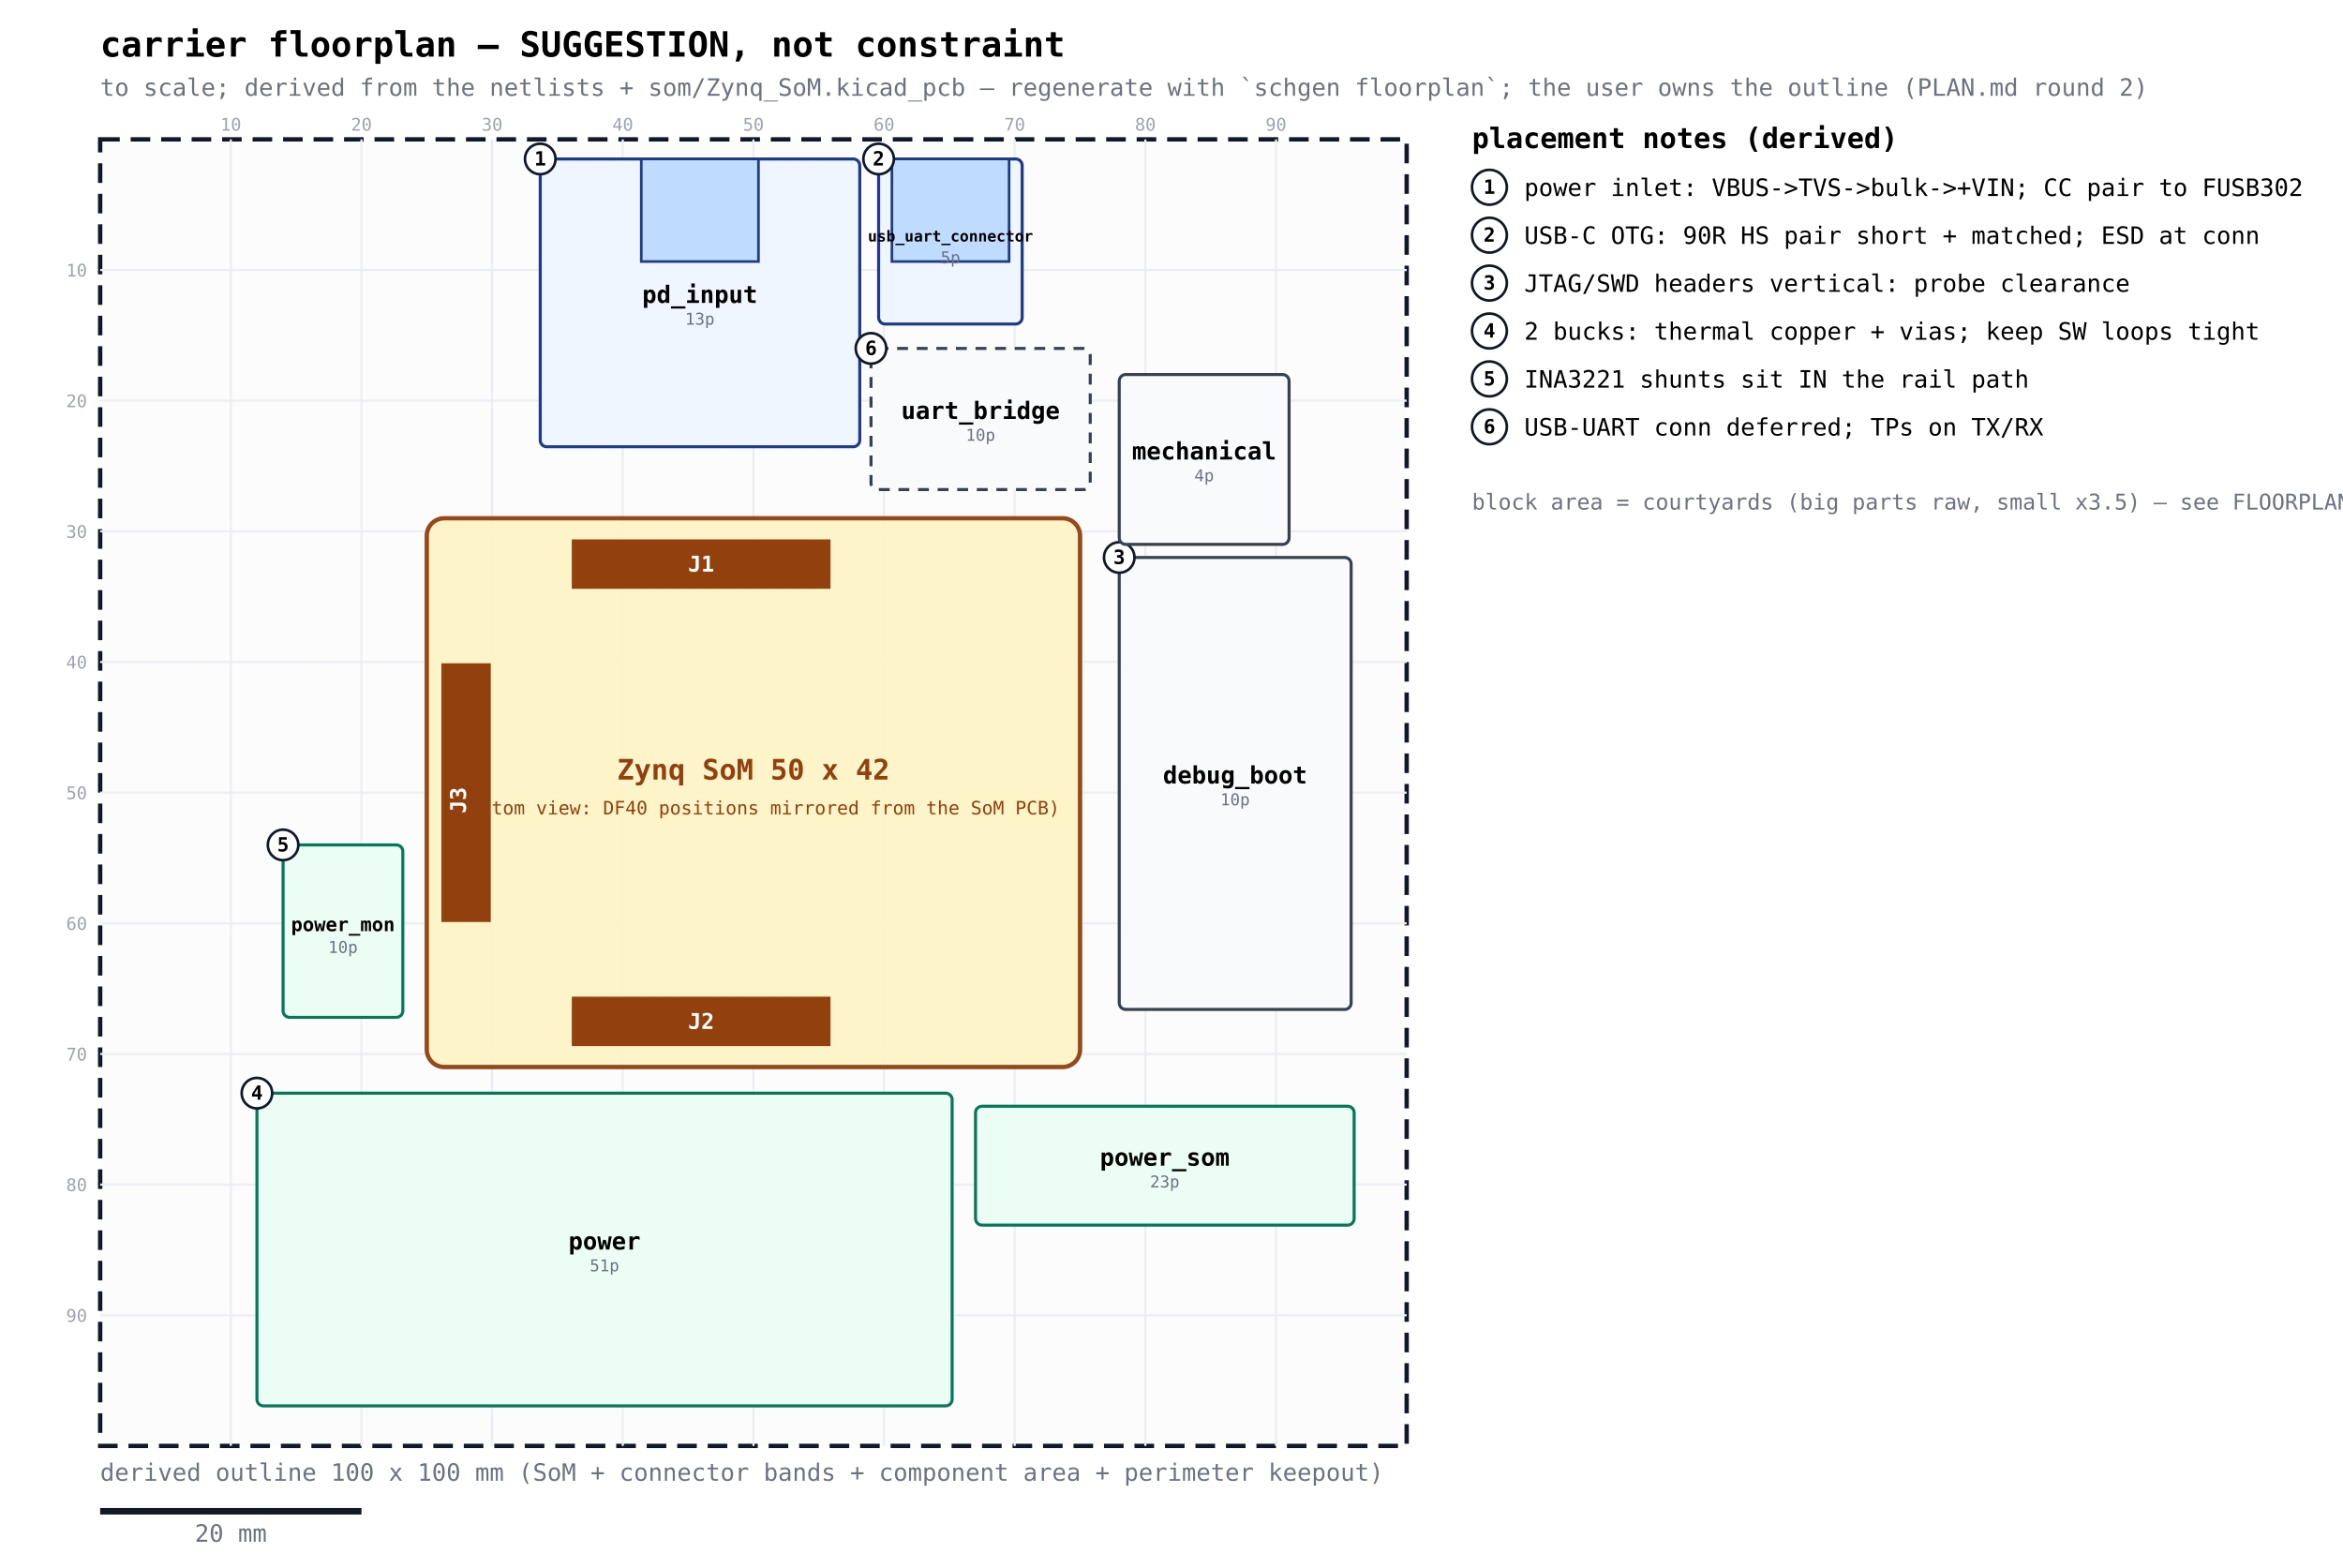
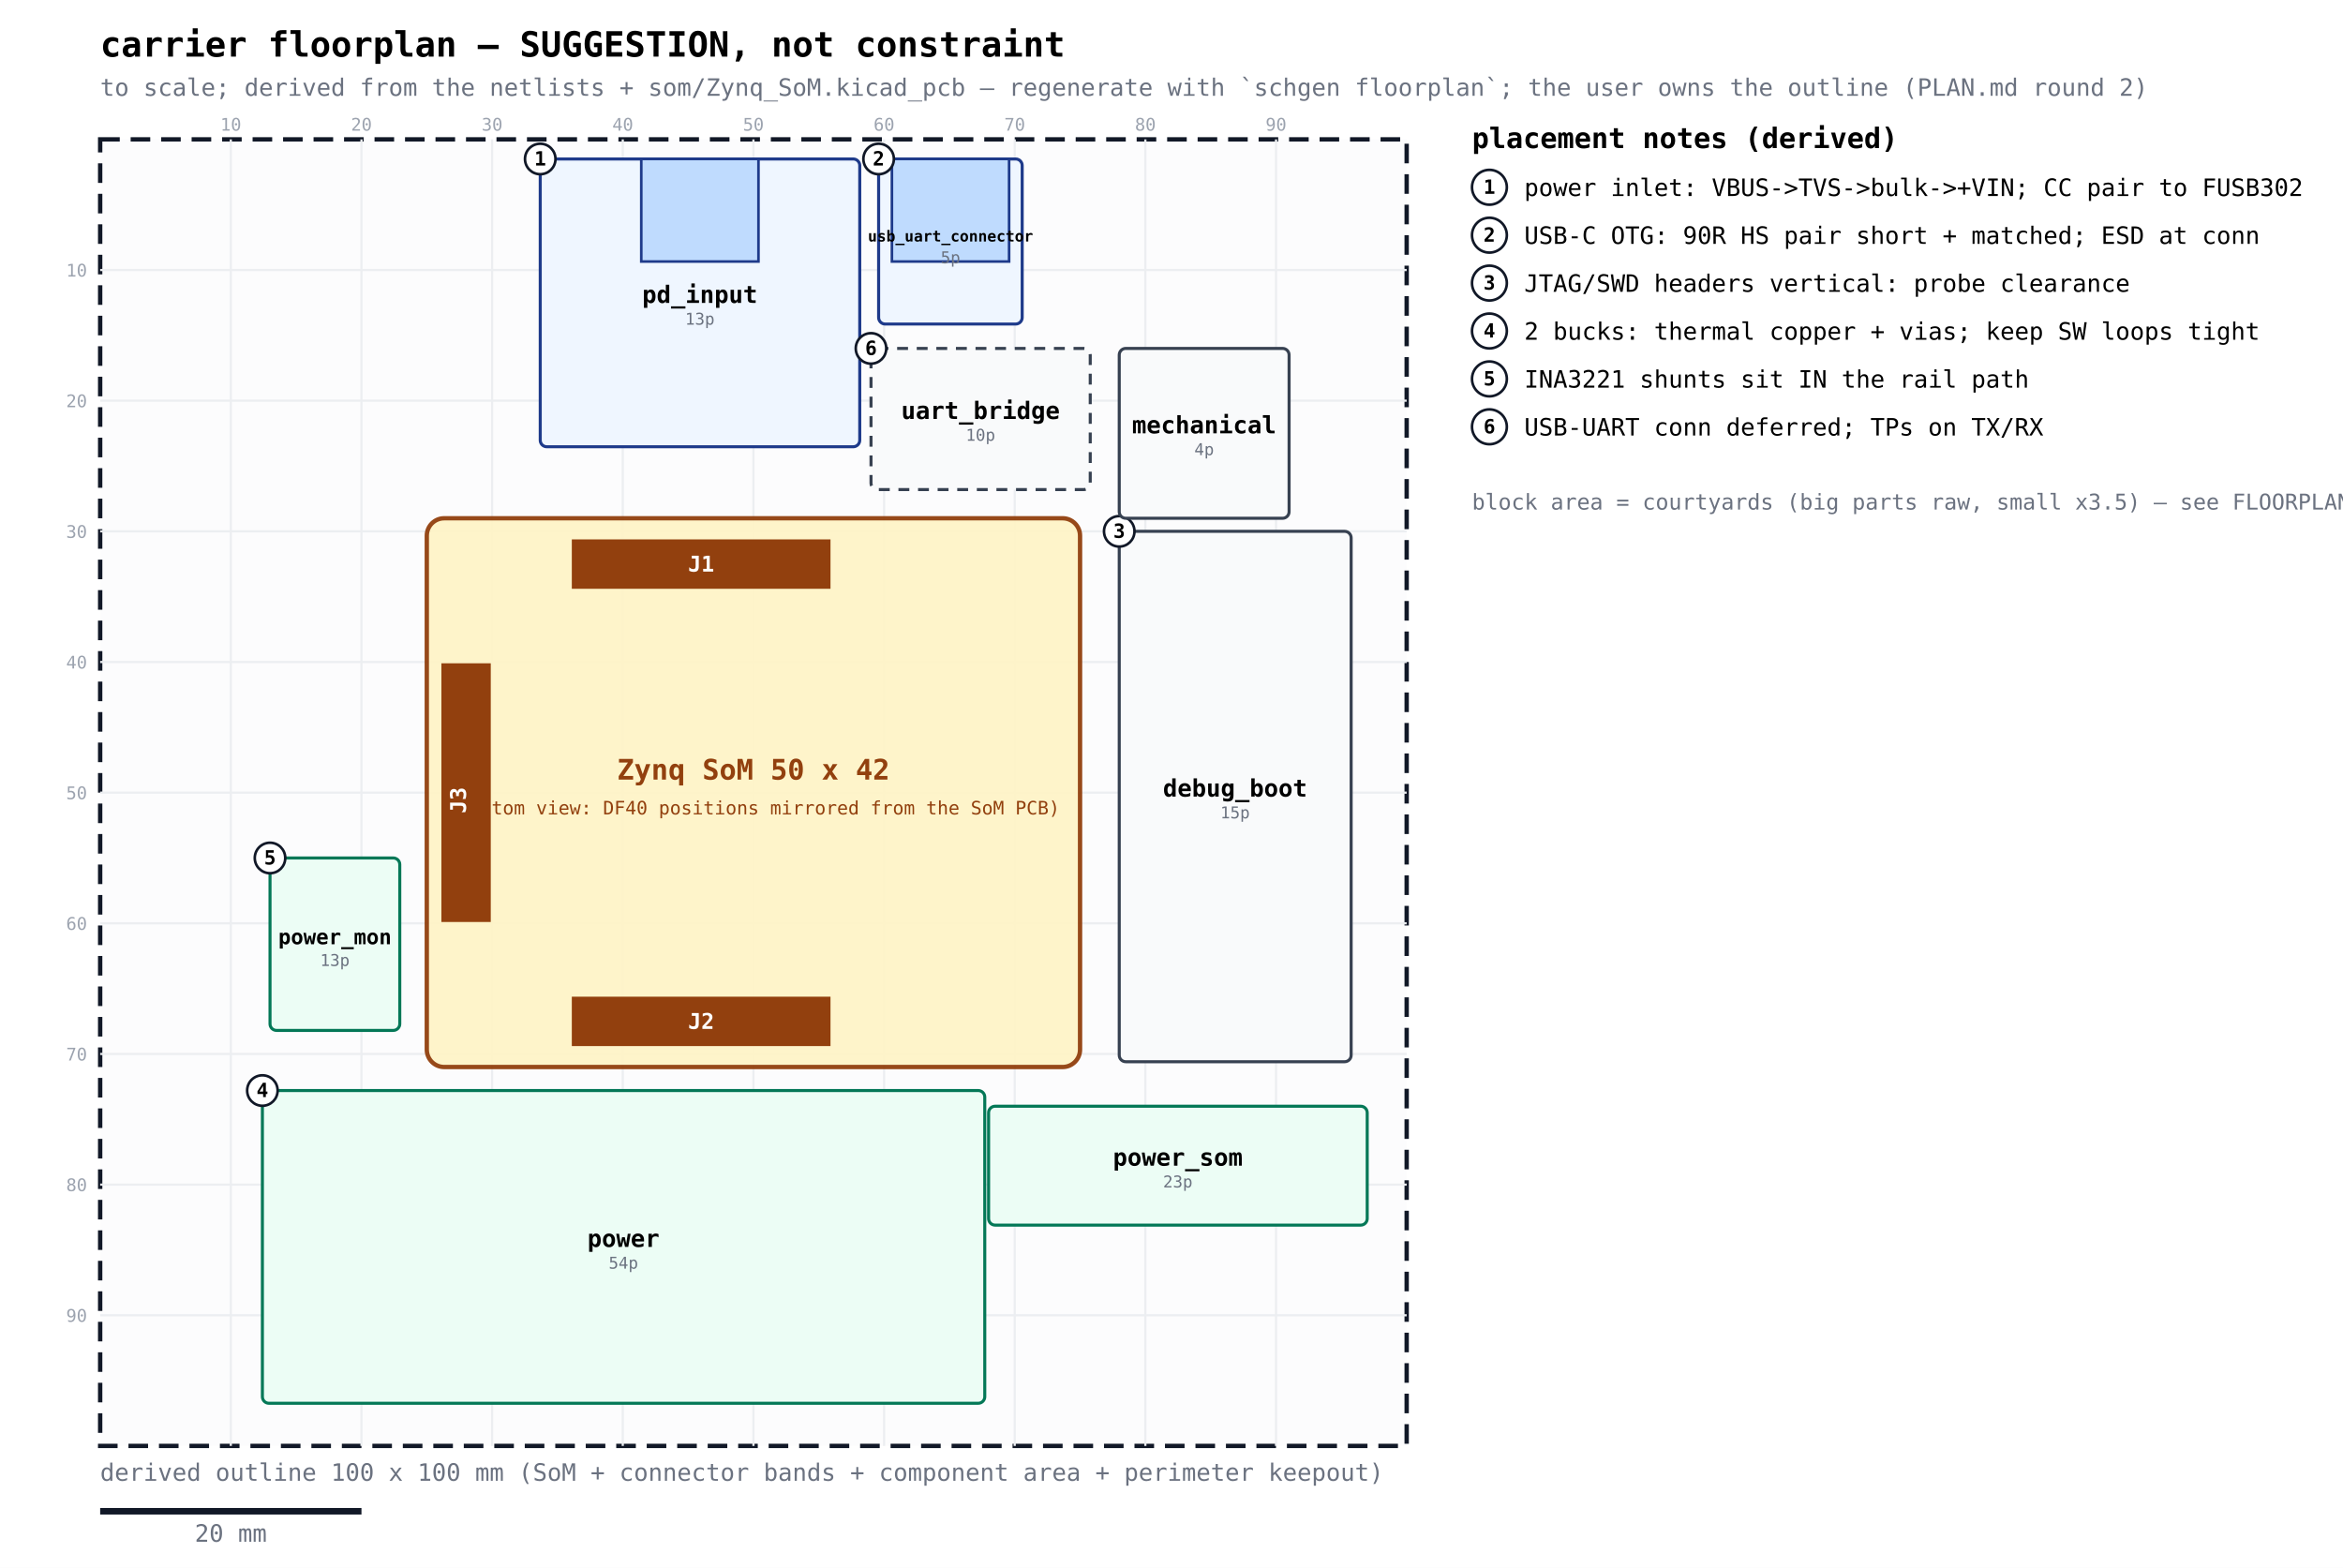
<svg xmlns="http://www.w3.org/2000/svg" viewBox="0 0 1076 720" font-family="ui-monospace, SFMono-Regular, Menlo, monospace" font-size="11">
  <defs>
    <pattern id="keepout" width="6" height="6" patternUnits="userSpaceOnUse" patternTransform="rotate(45)">
      <line x1="0" y1="0" x2="0" y2="6" stroke="#dc2626" stroke-width="1.2" />
    </pattern>
  </defs>
  <rect width="1076" height="720" fill="white" />
  <text x="46.0" y="26" font-size="16" font-weight="bold">carrier floorplan — SUGGESTION, not constraint</text>
  <text x="46.0" y="44" fill="#6b7280">to scale; derived from the netlists + som/Zynq_SoM.kicad_pcb — regenerate with `schgen floorplan`; the user owns the outline (PLAN.md round 2)</text>
  <rect x="46.0" y="64.0" width="600" height="600" fill="#fcfcfd" stroke="#111827" stroke-width="2" stroke-dasharray="9,5" />
  <line x1="106.0" y1="64.0" x2="106.0" y2="664.0" stroke="#eceef1" stroke-width="1" />
  <text x="106.0" y="60.0" fill="#9ca3af" font-size="8" text-anchor="middle">10</text>
  <line x1="166.0" y1="64.0" x2="166.0" y2="664.0" stroke="#eceef1" stroke-width="1" />
  <text x="166.0" y="60.0" fill="#9ca3af" font-size="8" text-anchor="middle">20</text>
  <line x1="226.0" y1="64.0" x2="226.0" y2="664.0" stroke="#eceef1" stroke-width="1" />
  <text x="226.0" y="60.0" fill="#9ca3af" font-size="8" text-anchor="middle">30</text>
  <line x1="286.0" y1="64.0" x2="286.0" y2="664.0" stroke="#eceef1" stroke-width="1" />
  <text x="286.0" y="60.0" fill="#9ca3af" font-size="8" text-anchor="middle">40</text>
  <line x1="346.0" y1="64.0" x2="346.0" y2="664.0" stroke="#eceef1" stroke-width="1" />
  <text x="346.0" y="60.0" fill="#9ca3af" font-size="8" text-anchor="middle">50</text>
  <line x1="406.0" y1="64.0" x2="406.0" y2="664.0" stroke="#eceef1" stroke-width="1" />
  <text x="406.0" y="60.0" fill="#9ca3af" font-size="8" text-anchor="middle">60</text>
  <line x1="466.0" y1="64.0" x2="466.0" y2="664.0" stroke="#eceef1" stroke-width="1" />
  <text x="466.0" y="60.0" fill="#9ca3af" font-size="8" text-anchor="middle">70</text>
  <line x1="526.0" y1="64.0" x2="526.0" y2="664.0" stroke="#eceef1" stroke-width="1" />
  <text x="526.0" y="60.0" fill="#9ca3af" font-size="8" text-anchor="middle">80</text>
  <line x1="586.0" y1="64.0" x2="586.0" y2="664.0" stroke="#eceef1" stroke-width="1" />
  <text x="586.0" y="60.0" fill="#9ca3af" font-size="8" text-anchor="middle">90</text>
  <line x1="46.0" y1="124.0" x2="646.0" y2="124.0" stroke="#eceef1" stroke-width="1" />
  <text x="40.0" y="127.0" fill="#9ca3af" font-size="8" text-anchor="end">10</text>
  <line x1="46.0" y1="184.0" x2="646.0" y2="184.0" stroke="#eceef1" stroke-width="1" />
  <text x="40.0" y="187.0" fill="#9ca3af" font-size="8" text-anchor="end">20</text>
  <line x1="46.0" y1="244.0" x2="646.0" y2="244.0" stroke="#eceef1" stroke-width="1" />
  <text x="40.0" y="247.0" fill="#9ca3af" font-size="8" text-anchor="end">30</text>
  <line x1="46.0" y1="304.0" x2="646.0" y2="304.0" stroke="#eceef1" stroke-width="1" />
  <text x="40.0" y="307.0" fill="#9ca3af" font-size="8" text-anchor="end">40</text>
  <line x1="46.0" y1="364.0" x2="646.0" y2="364.0" stroke="#eceef1" stroke-width="1" />
  <text x="40.0" y="367.0" fill="#9ca3af" font-size="8" text-anchor="end">50</text>
  <line x1="46.0" y1="424.0" x2="646.0" y2="424.0" stroke="#eceef1" stroke-width="1" />
  <text x="40.0" y="427.0" fill="#9ca3af" font-size="8" text-anchor="end">60</text>
  <line x1="46.0" y1="484.0" x2="646.0" y2="484.0" stroke="#eceef1" stroke-width="1" />
  <text x="40.0" y="487.0" fill="#9ca3af" font-size="8" text-anchor="end">70</text>
  <line x1="46.0" y1="544.0" x2="646.0" y2="544.0" stroke="#eceef1" stroke-width="1" />
  <text x="40.0" y="547.0" fill="#9ca3af" font-size="8" text-anchor="end">80</text>
  <line x1="46.0" y1="604.0" x2="646.0" y2="604.0" stroke="#eceef1" stroke-width="1" />
  <text x="40.0" y="607.0" fill="#9ca3af" font-size="8" text-anchor="end">90</text>
  <text x="46.0" y="680.0" fill="#6b7280">derived outline 100 x 100 mm (SoM + connector bands + component area + perimeter keepout)</text>
-   <rect x="514.0" y="256.0" width="106.5" height="207.564" rx="3" fill="#f9fafb" stroke="#374151" stroke-width="1.4" />
-   <text x="567.2" y="359.8" text-anchor="middle" font-size="11.0" font-weight="bold">debug_boot</text>
-   <text x="567.2" y="369.8" text-anchor="middle" font-size="7.5" fill="#6b7280">10p</text>
-   <circle cx="514" cy="256" r="7" fill="white" stroke="#111827" stroke-width="1.2" />
-   <text x="514" y="259" text-anchor="middle" font-size="9" font-weight="bold">3</text>
-   <rect x="514.0" y="172.0" width="78" height="78" rx="3" fill="#f9fafb" stroke="#374151" stroke-width="1.4" />
-   <text x="553.0" y="211.0" text-anchor="middle" font-size="11.0" font-weight="bold">mechanical</text>
-   <text x="553.0" y="221.0" text-anchor="middle" font-size="7.5" fill="#6b7280">4p</text>
+   <rect x="514.0" y="244.0" width="106.5" height="243.564" rx="3" fill="#f9fafb" stroke="#374151" stroke-width="1.4" />
+   <text x="567.2" y="365.8" text-anchor="middle" font-size="11.0" font-weight="bold">debug_boot</text>
+   <text x="567.2" y="375.8" text-anchor="middle" font-size="7.5" fill="#6b7280">15p</text>
+   <circle cx="514" cy="244" r="7" fill="white" stroke="#111827" stroke-width="1.2" />
+   <text x="514" y="247" text-anchor="middle" font-size="9" font-weight="bold">3</text>
+   <rect x="514.0" y="160.0" width="78" height="78" rx="3" fill="#f9fafb" stroke="#374151" stroke-width="1.4" />
+   <text x="553.0" y="199.0" text-anchor="middle" font-size="11.0" font-weight="bold">mechanical</text>
+   <text x="553.0" y="209.0" text-anchor="middle" font-size="7.5" fill="#6b7280">4p</text>
  <rect x="248.1" y="73.0" width="146.732" height="132.158" rx="3" fill="#eff6ff" stroke="#1e3a8a" stroke-width="1.4" />
  <rect x="294.5" y="73.0" width="53.82" height="47.1" fill="#bfdbfe" stroke="#1e3a8a" stroke-width="1.2" />
  <text x="321.4" y="139.1" text-anchor="middle" font-size="11.0" font-weight="bold">pd_input</text>
  <text x="321.4" y="149.1" text-anchor="middle" font-size="7.5" fill="#6b7280">13p</text>
  <circle cx="248.1" cy="73" r="7" fill="white" stroke="#111827" stroke-width="1.2" />
  <text x="248.1" y="76" text-anchor="middle" font-size="9" font-weight="bold">1</text>
-   <rect x="118.0" y="502.0" width="319.262" height="143.609" rx="3" fill="#ecfdf5" stroke="#047857" stroke-width="1.4" />
-   <text x="277.6" y="573.8" text-anchor="middle" font-size="11.0" font-weight="bold">power</text>
-   <text x="277.6" y="583.8" text-anchor="middle" font-size="7.5" fill="#6b7280">51p</text>
-   <circle cx="118" cy="502" r="7" fill="white" stroke="#111827" stroke-width="1.2" />
-   <text x="118" y="505" text-anchor="middle" font-size="9" font-weight="bold">4</text>
-   <rect x="130.0" y="388.0" width="54.996" height="79.188" rx="3" fill="#ecfdf5" stroke="#047857" stroke-width="1.4" />
-   <text x="157.5" y="427.6" text-anchor="middle" font-size="8.8" font-weight="bold">power_mon</text>
-   <text x="157.5" y="437.6" text-anchor="middle" font-size="7.5" fill="#6b7280">10p</text>
-   <circle cx="130" cy="388" r="7" fill="white" stroke="#111827" stroke-width="1.2" />
-   <text x="130" y="391" text-anchor="middle" font-size="9" font-weight="bold">5</text>
-   <rect x="448.0" y="508.0" width="173.88" height="54.6" rx="3" fill="#ecfdf5" stroke="#047857" stroke-width="1.4" />
-   <text x="534.9" y="535.3" text-anchor="middle" font-size="11.0" font-weight="bold">power_som</text>
-   <text x="534.9" y="545.3" text-anchor="middle" font-size="7.5" fill="#6b7280">23p</text>
+   <rect x="120.5" y="500.8" width="331.742" height="143.609" rx="3" fill="#ecfdf5" stroke="#047857" stroke-width="1.4" />
+   <text x="286.3" y="572.6" text-anchor="middle" font-size="11.0" font-weight="bold">power</text>
+   <text x="286.3" y="582.6" text-anchor="middle" font-size="7.5" fill="#6b7280">54p</text>
+   <circle cx="120.5" cy="500.8" r="7" fill="white" stroke="#111827" stroke-width="1.2" />
+   <text x="120.5" y="503.8" text-anchor="middle" font-size="9" font-weight="bold">4</text>
+   <rect x="124.0" y="394.0" width="59.592" height="79.188" rx="3" fill="#ecfdf5" stroke="#047857" stroke-width="1.4" />
+   <text x="153.8" y="433.6" text-anchor="middle" font-size="9.6" font-weight="bold">power_mon</text>
+   <text x="153.8" y="443.6" text-anchor="middle" font-size="7.5" fill="#6b7280">13p</text>
+   <circle cx="124" cy="394" r="7" fill="white" stroke="#111827" stroke-width="1.2" />
+   <text x="124" y="397" text-anchor="middle" font-size="9" font-weight="bold">5</text>
+   <rect x="454.0" y="508.0" width="173.88" height="54.6" rx="3" fill="#ecfdf5" stroke="#047857" stroke-width="1.4" />
+   <text x="540.9" y="535.3" text-anchor="middle" font-size="11.0" font-weight="bold">power_som</text>
+   <text x="540.9" y="545.3" text-anchor="middle" font-size="7.5" fill="#6b7280">23p</text>
  <rect x="400.0" y="160.0" width="100.68" height="64.83" rx="3" fill="#f9fafb" stroke="#374151" stroke-width="1.4" stroke-dasharray="5,4" />
  <text x="450.3" y="192.4" text-anchor="middle" font-size="11.0" font-weight="bold">uart_bridge</text>
  <text x="450.3" y="202.4" text-anchor="middle" font-size="7.5" fill="#6b7280">10p</text>
  <circle cx="400" cy="160" r="7" fill="white" stroke="#111827" stroke-width="1.2" />
  <text x="400" y="163" text-anchor="middle" font-size="9" font-weight="bold">6</text>
  <rect x="403.5" y="73.0" width="65.929" height="75.805" rx="3" fill="#eff6ff" stroke="#1e3a8a" stroke-width="1.4" />
  <rect x="409.6" y="73.0" width="53.82" height="47.1" fill="#bfdbfe" stroke="#1e3a8a" stroke-width="1.2" />
  <text x="436.5" y="110.9" text-anchor="middle" font-size="7.0" font-weight="bold">usb_uart_connector</text>
  <text x="436.5" y="120.9" text-anchor="middle" font-size="7.5" fill="#6b7280">5p</text>
  <circle cx="403.5" cy="73" r="7" fill="white" stroke="#111827" stroke-width="1.2" />
  <text x="403.5" y="76" text-anchor="middle" font-size="9" font-weight="bold">2</text>
  <rect x="196.0" y="238.0" width="300" height="252" rx="8" fill="#fef3c7" stroke="#92400e" stroke-width="2" opacity="0.95" />
  <text x="346" y="358" text-anchor="middle" font-size="13" font-weight="bold" fill="#92400e">Zynq SoM 50 x 42</text>
  <text x="346" y="374" text-anchor="middle" font-size="8.5" fill="#92400e">(bottom view: DF40 positions mirrored from the SoM PCB)</text>
  <rect x="262.6" y="247.7" width="118.8" height="22.68" fill="#92400e" />
  <text x="322.0" y="262.5" text-anchor="middle" font-size="10" font-weight="bold" fill="white">J1</text>
  <rect x="262.6" y="457.7" width="118.8" height="22.68" fill="#92400e" />
  <text x="322.0" y="472.5" text-anchor="middle" font-size="10" font-weight="bold" fill="white">J2</text>
  <rect x="202.7" y="304.6" width="22.68" height="118.8" fill="#92400e" />
  <text x="214.0" y="367.5" text-anchor="middle" font-size="10" font-weight="bold" fill="white" transform="rotate(-90 214.0 367.5)">J3</text>
  <line x1="46.0" y1="694.0" x2="166.0" y2="694.0" stroke="#111827" stroke-width="3" />
  <text x="106.0" y="708.0" text-anchor="middle" fill="#6b7280">20 mm</text>
  <text x="676" y="68" font-size="13" font-weight="bold">placement notes (derived)</text>
  <circle cx="684" cy="86" r="8" fill="white" stroke="#111827" stroke-width="1.2" />
  <text x="684" y="89" text-anchor="middle" font-size="9" font-weight="bold">1</text>
  <text x="700" y="90">power inlet: VBUS-&gt;TVS-&gt;bulk-&gt;+VIN; CC pair to FUSB302</text>
  <circle cx="684" cy="108" r="8" fill="white" stroke="#111827" stroke-width="1.2" />
  <text x="684" y="111" text-anchor="middle" font-size="9" font-weight="bold">2</text>
  <text x="700" y="112">USB-C OTG: 90R HS pair short + matched; ESD at conn</text>
  <circle cx="684" cy="130" r="8" fill="white" stroke="#111827" stroke-width="1.2" />
  <text x="684" y="133" text-anchor="middle" font-size="9" font-weight="bold">3</text>
  <text x="700" y="134">JTAG/SWD headers vertical: probe clearance</text>
  <circle cx="684" cy="152" r="8" fill="white" stroke="#111827" stroke-width="1.2" />
  <text x="684" y="155" text-anchor="middle" font-size="9" font-weight="bold">4</text>
  <text x="700" y="156">2 bucks: thermal copper + vias; keep SW loops tight</text>
  <circle cx="684" cy="174" r="8" fill="white" stroke="#111827" stroke-width="1.2" />
  <text x="684" y="177" text-anchor="middle" font-size="9" font-weight="bold">5</text>
  <text x="700" y="178">INA3221 shunts sit IN the rail path</text>
  <circle cx="684" cy="196" r="8" fill="white" stroke="#111827" stroke-width="1.2" />
  <text x="684" y="199" text-anchor="middle" font-size="9" font-weight="bold">6</text>
  <text x="700" y="200">USB-UART conn deferred; TPs on TX/RX</text>
  <text x="676" y="234" fill="#6b7280" font-size="10">block area = courtyards (big parts raw, small x3.5) — see FLOORPLAN.md</text>
</svg>
